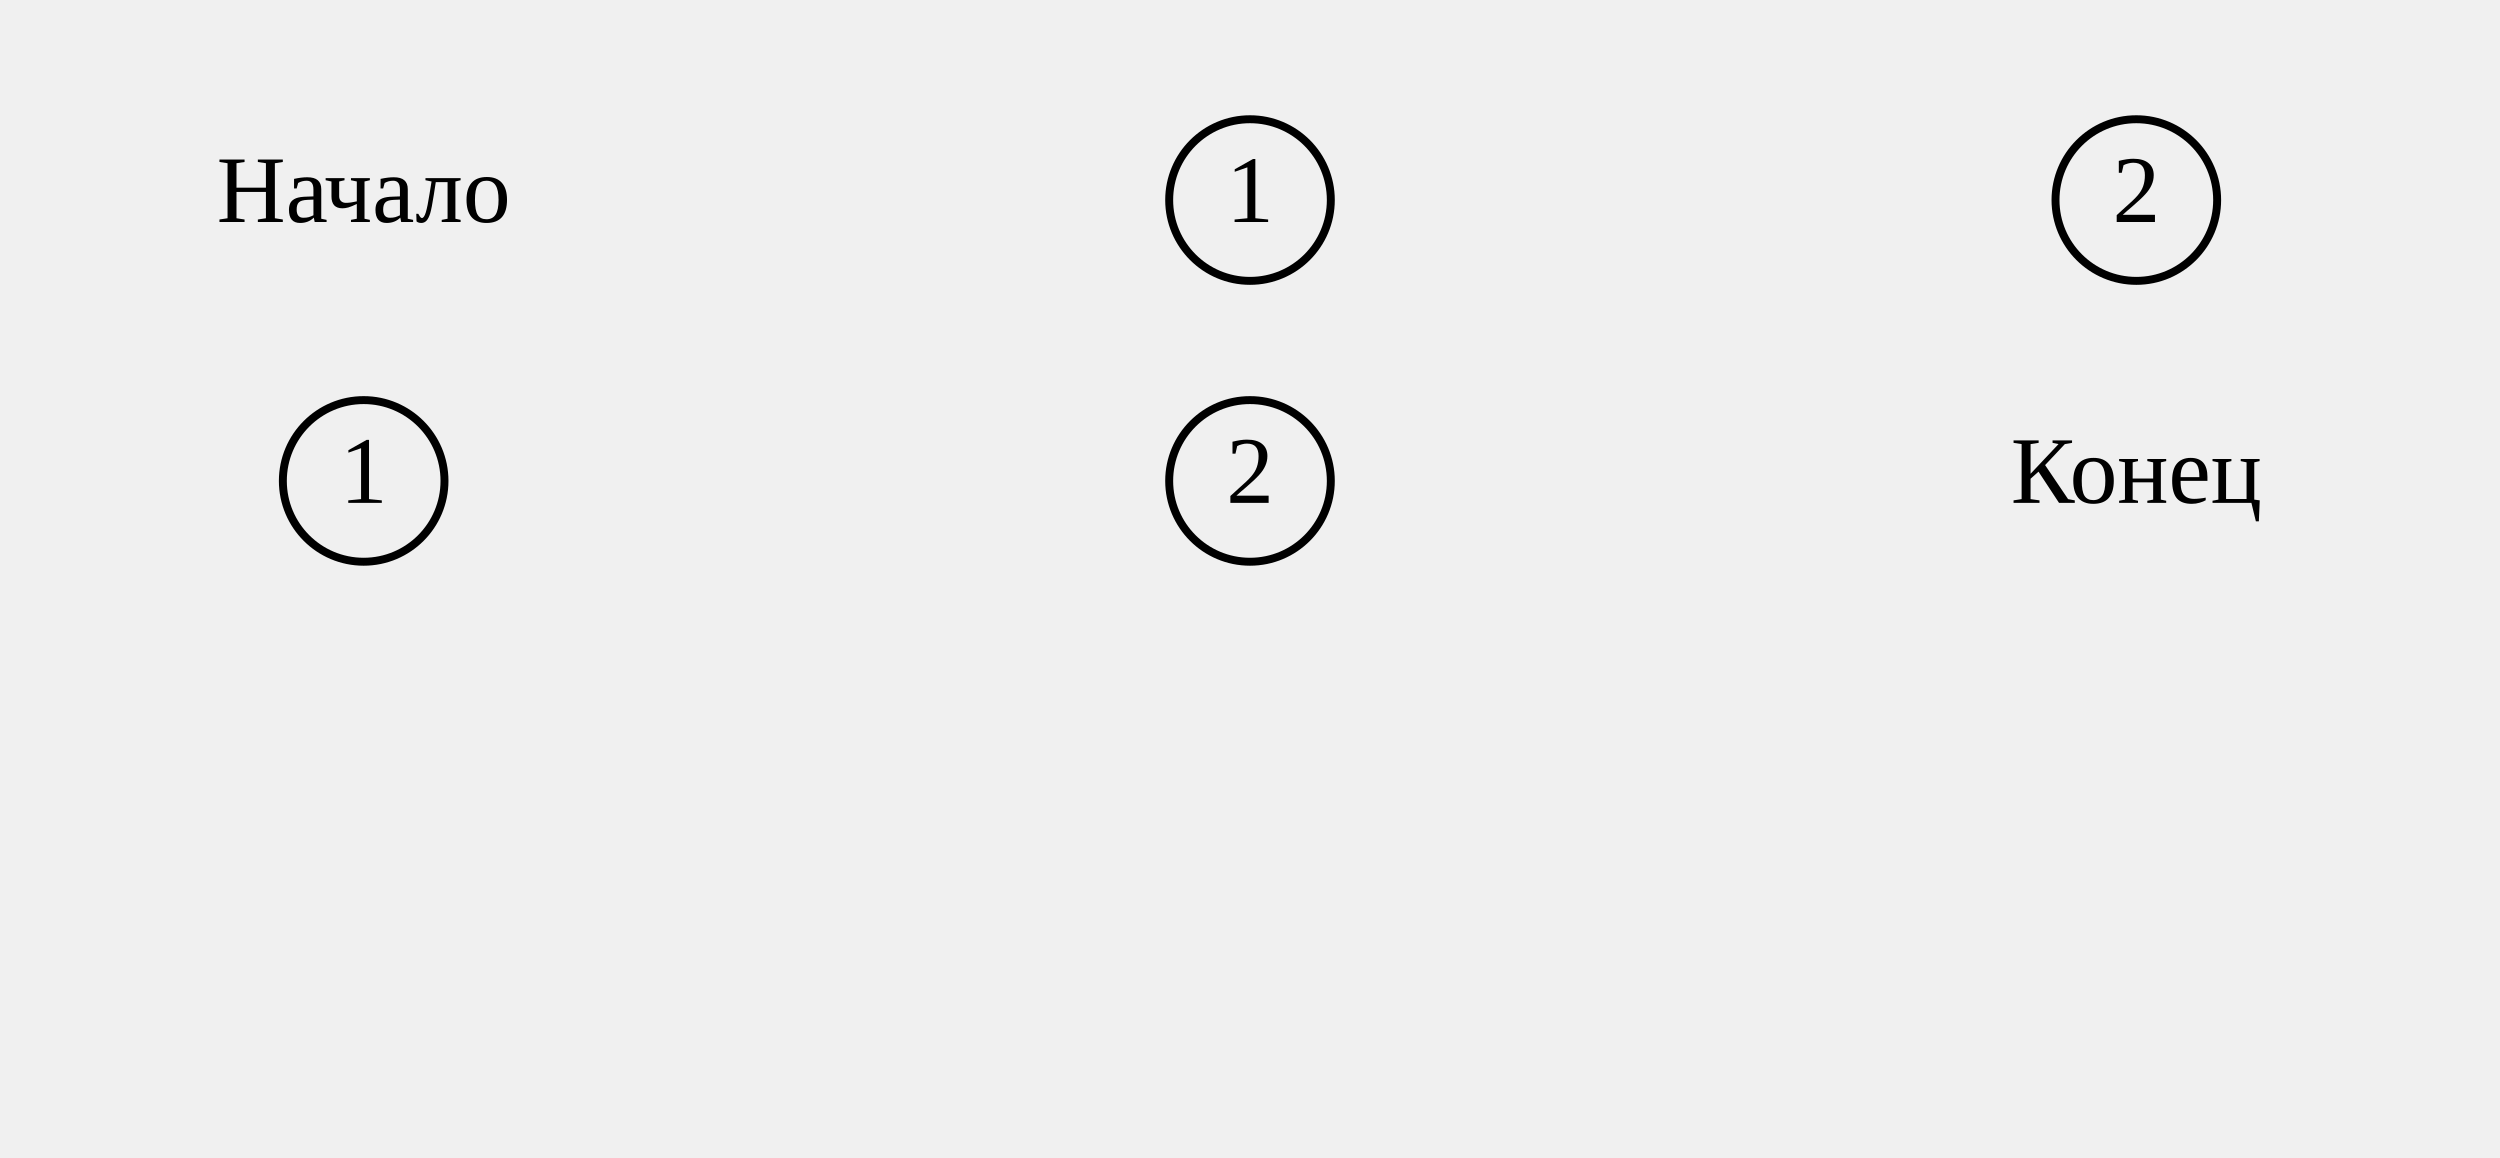
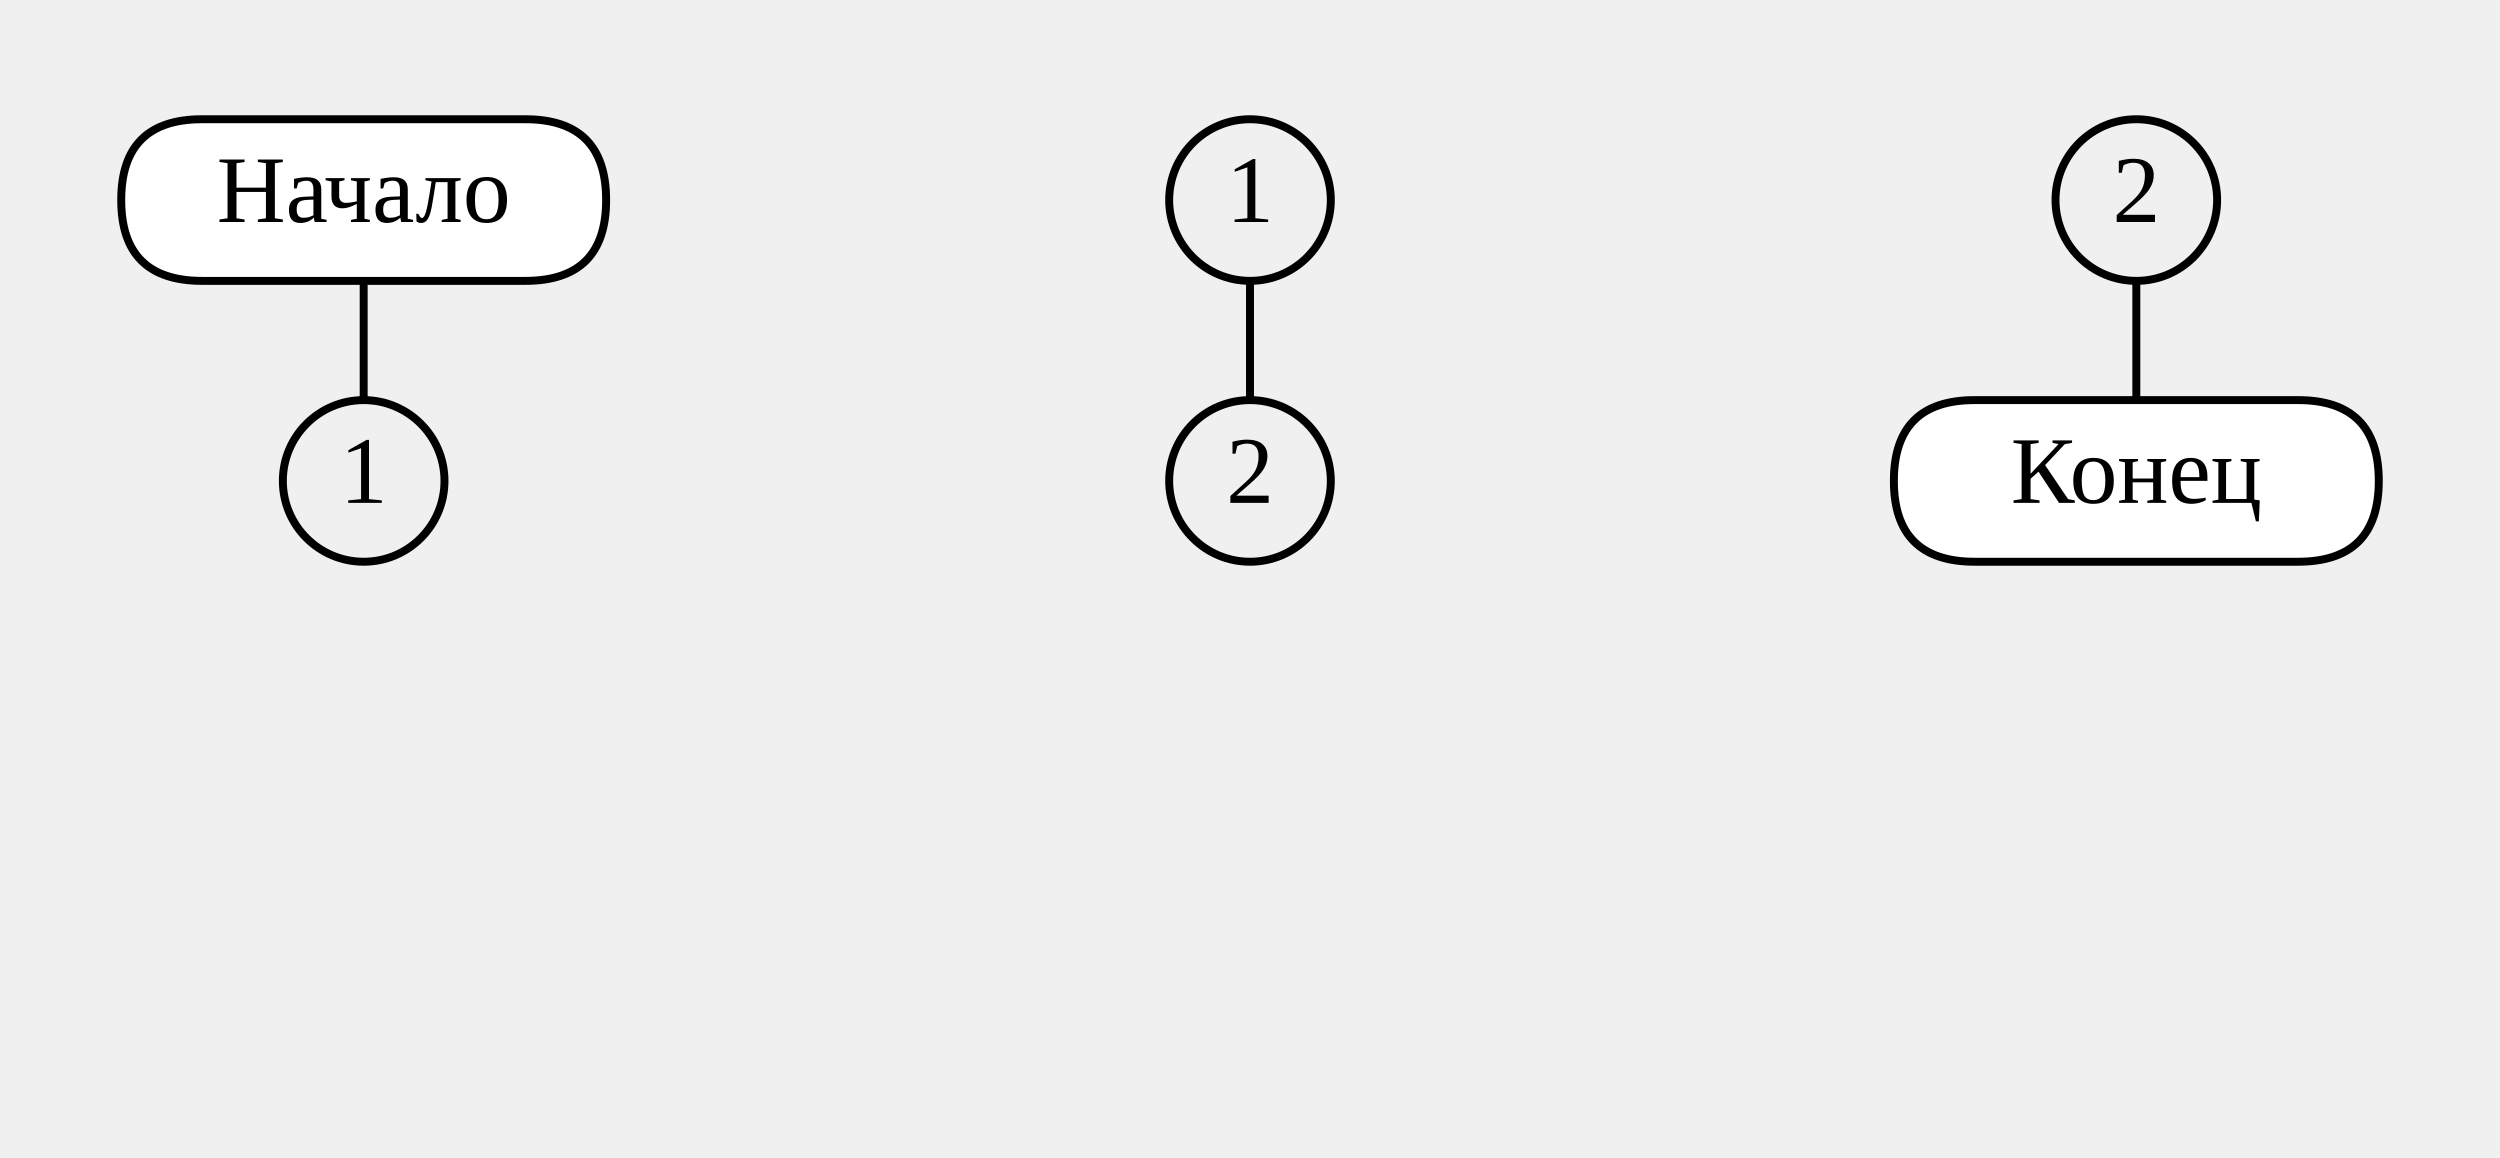
<svg xmlns="http://www.w3.org/2000/svg" width="314.5" height="145.667">
-   <path d="M 157.25 0 L 157.25 -15" style="fill: none; color: black" />
-   <path d="M 15.25 25.167 q 0 10.167 10.167 10.167 l 40.667 0 q 10.167 0 10.167 -10.167 q 0 -10.167 -10.167 -10.167 l -40.667 0 q -10.167 0 -10.167 10.167" style="fill: none; color: black" />
+   <path d="M 157.25 0 L 157.25 -15" style="fill: white" stroke="black" />
+   <path d="M 15.25 25.167 q 0 10.167 10.167 10.167 l 40.667 0 q 10.167 0 10.167 -10.167 q 0 -10.167 -10.167 -10.167 l -40.667 0 q -10.167 0 -10.167 10.167" style="fill: white" stroke="black" />
  <g class="text-group" transform="translate(45.75 25.16667)" data-aspect="0.3333333333333333" data-widthaspect="1">
    <text x="0" y="0" dominant-baseline="middle" text-anchor="middle">
      <tspan x="0" dy="0em">Начало</tspan>
    </text>
  </g>
-   <path d="M 45.75 50.333 L 45.75 35.333" style="fill: none; color: black" />
+   <path d="M 45.75 50.333 L 45.75 35.333" style="fill: white" stroke="black" />
  <circle r="10.167" cx="45.75" cy="60.5" fill="none" stroke="black" stroke-width="1" />
  <g class="text-group" transform="translate(45.75 60.5)" data-aspect="1" data-widthaspect="0.3333333333333333">
    <text x="0" y="0" dominant-baseline="middle" text-anchor="middle">
      <tspan x="0" dy="0em">1</tspan>
    </text>
  </g>
  <circle r="10.167" cx="157.25" cy="25.167" fill="none" stroke="black" stroke-width="1" />
  <g class="text-group" transform="translate(157.25 25.16667)" data-aspect="1" data-widthaspect="0.3333333333333333">
    <text x="0" y="0" dominant-baseline="middle" text-anchor="middle">
      <tspan x="0" dy="0em">1</tspan>
    </text>
  </g>
-   <path d="M 157.25 50.333 L 157.25 35.333" style="fill: none; color: black" />
+   <path d="M 157.25 50.333 L 157.25 35.333" style="fill: white" stroke="black" />
  <circle r="10.167" cx="157.25" cy="60.5" fill="none" stroke="black" stroke-width="1" />
  <g class="text-group" transform="translate(157.25 60.5)" data-aspect="1" data-widthaspect="0.3333333333333333">
    <text x="0" y="0" dominant-baseline="middle" text-anchor="middle">
      <tspan x="0" dy="0em">2</tspan>
    </text>
  </g>
  <circle r="10.167" cx="268.75" cy="25.167" fill="none" stroke="black" stroke-width="1" />
  <g class="text-group" transform="translate(268.75 25.16667)" data-aspect="1" data-widthaspect="0.3333333333333333">
    <text x="0" y="0" dominant-baseline="middle" text-anchor="middle">
      <tspan x="0" dy="0em">2</tspan>
    </text>
  </g>
-   <path d="M 268.75 50.333 L 268.75 35.333" style="fill: none; color: black" />
-   <path d="M 238.25 60.5 q 0 10.167 10.167 10.167 l 40.667 0 q 10.167 0 10.167 -10.167 q 0 -10.167 -10.167 -10.167 l -40.667 0 q -10.167 0 -10.167 10.167" style="fill: none; color: black" />
+   <path d="M 268.75 50.333 L 268.75 35.333" style="fill: white" stroke="black" />
+   <path d="M 238.25 60.5 q 0 10.167 10.167 10.167 l 40.667 0 q 10.167 0 10.167 -10.167 q 0 -10.167 -10.167 -10.167 l -40.667 0 q -10.167 0 -10.167 10.167" style="fill: white" stroke="black" />
  <g class="text-group" transform="translate(268.75 60.5)" data-aspect="0.3333333333333333" data-widthaspect="1">
    <text x="0" y="0" dominant-baseline="middle" text-anchor="middle">
      <tspan x="0" dy="0em">Конец</tspan>
    </text>
  </g>
</svg>
